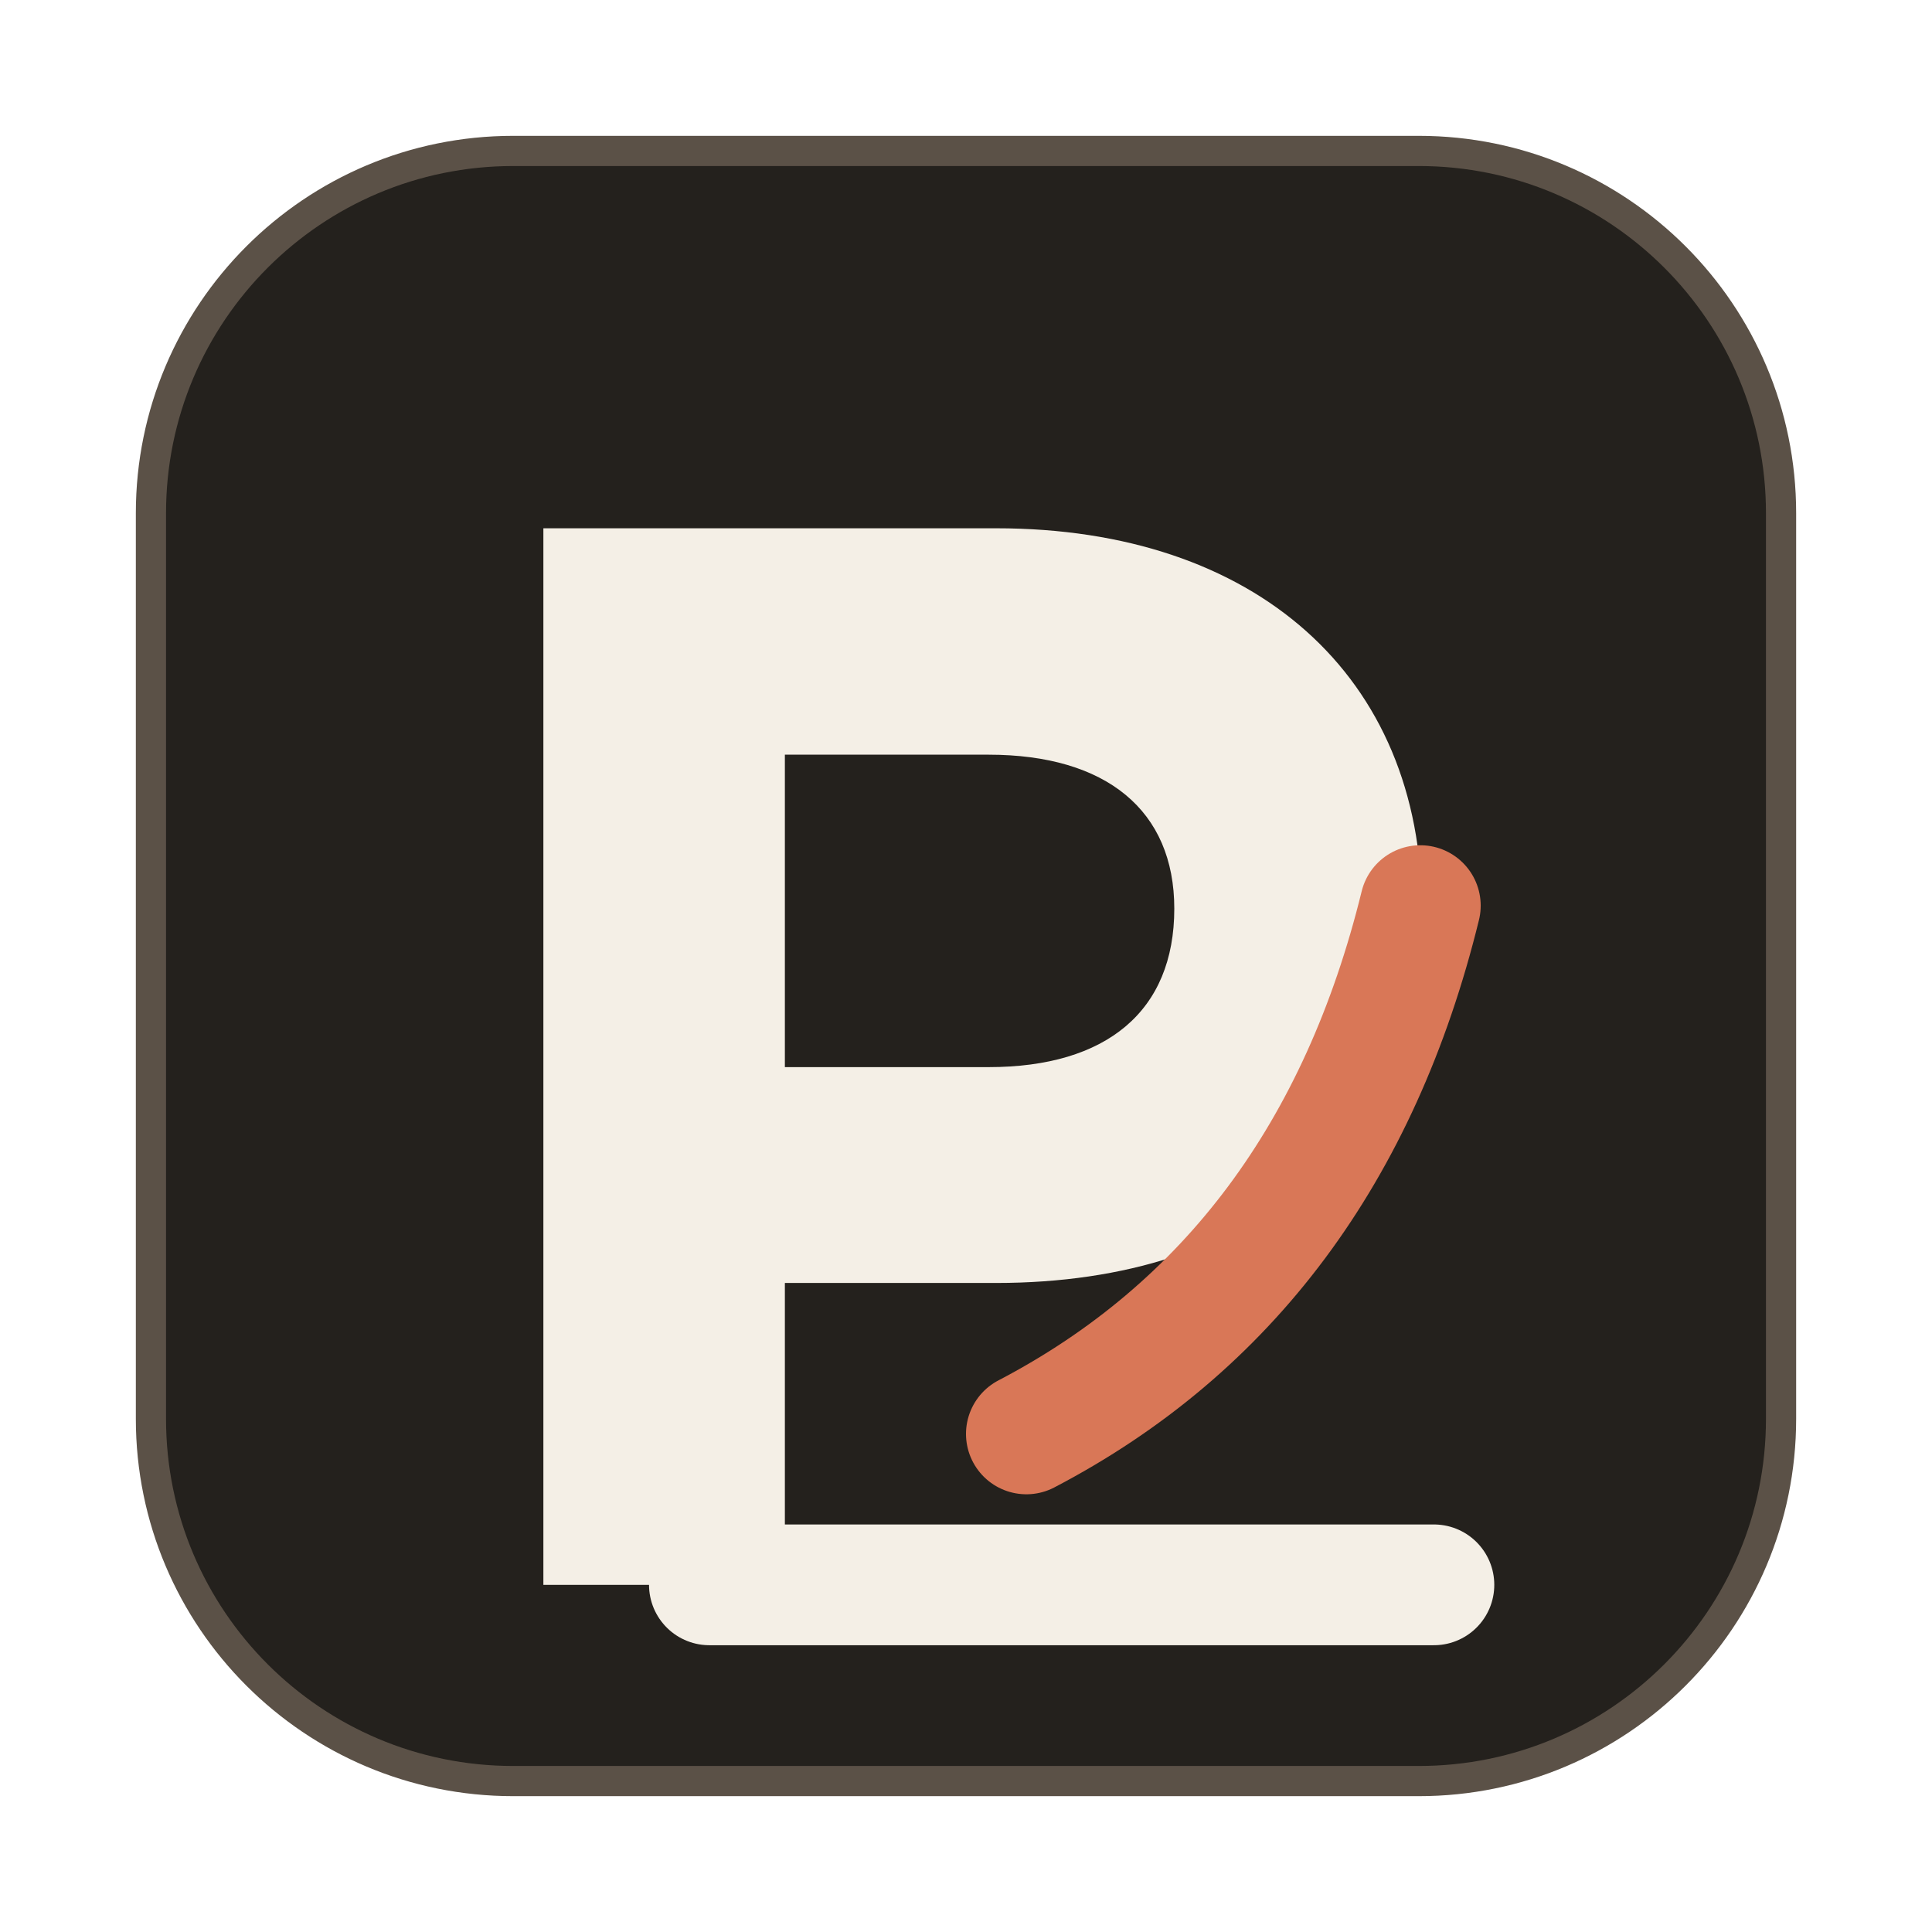
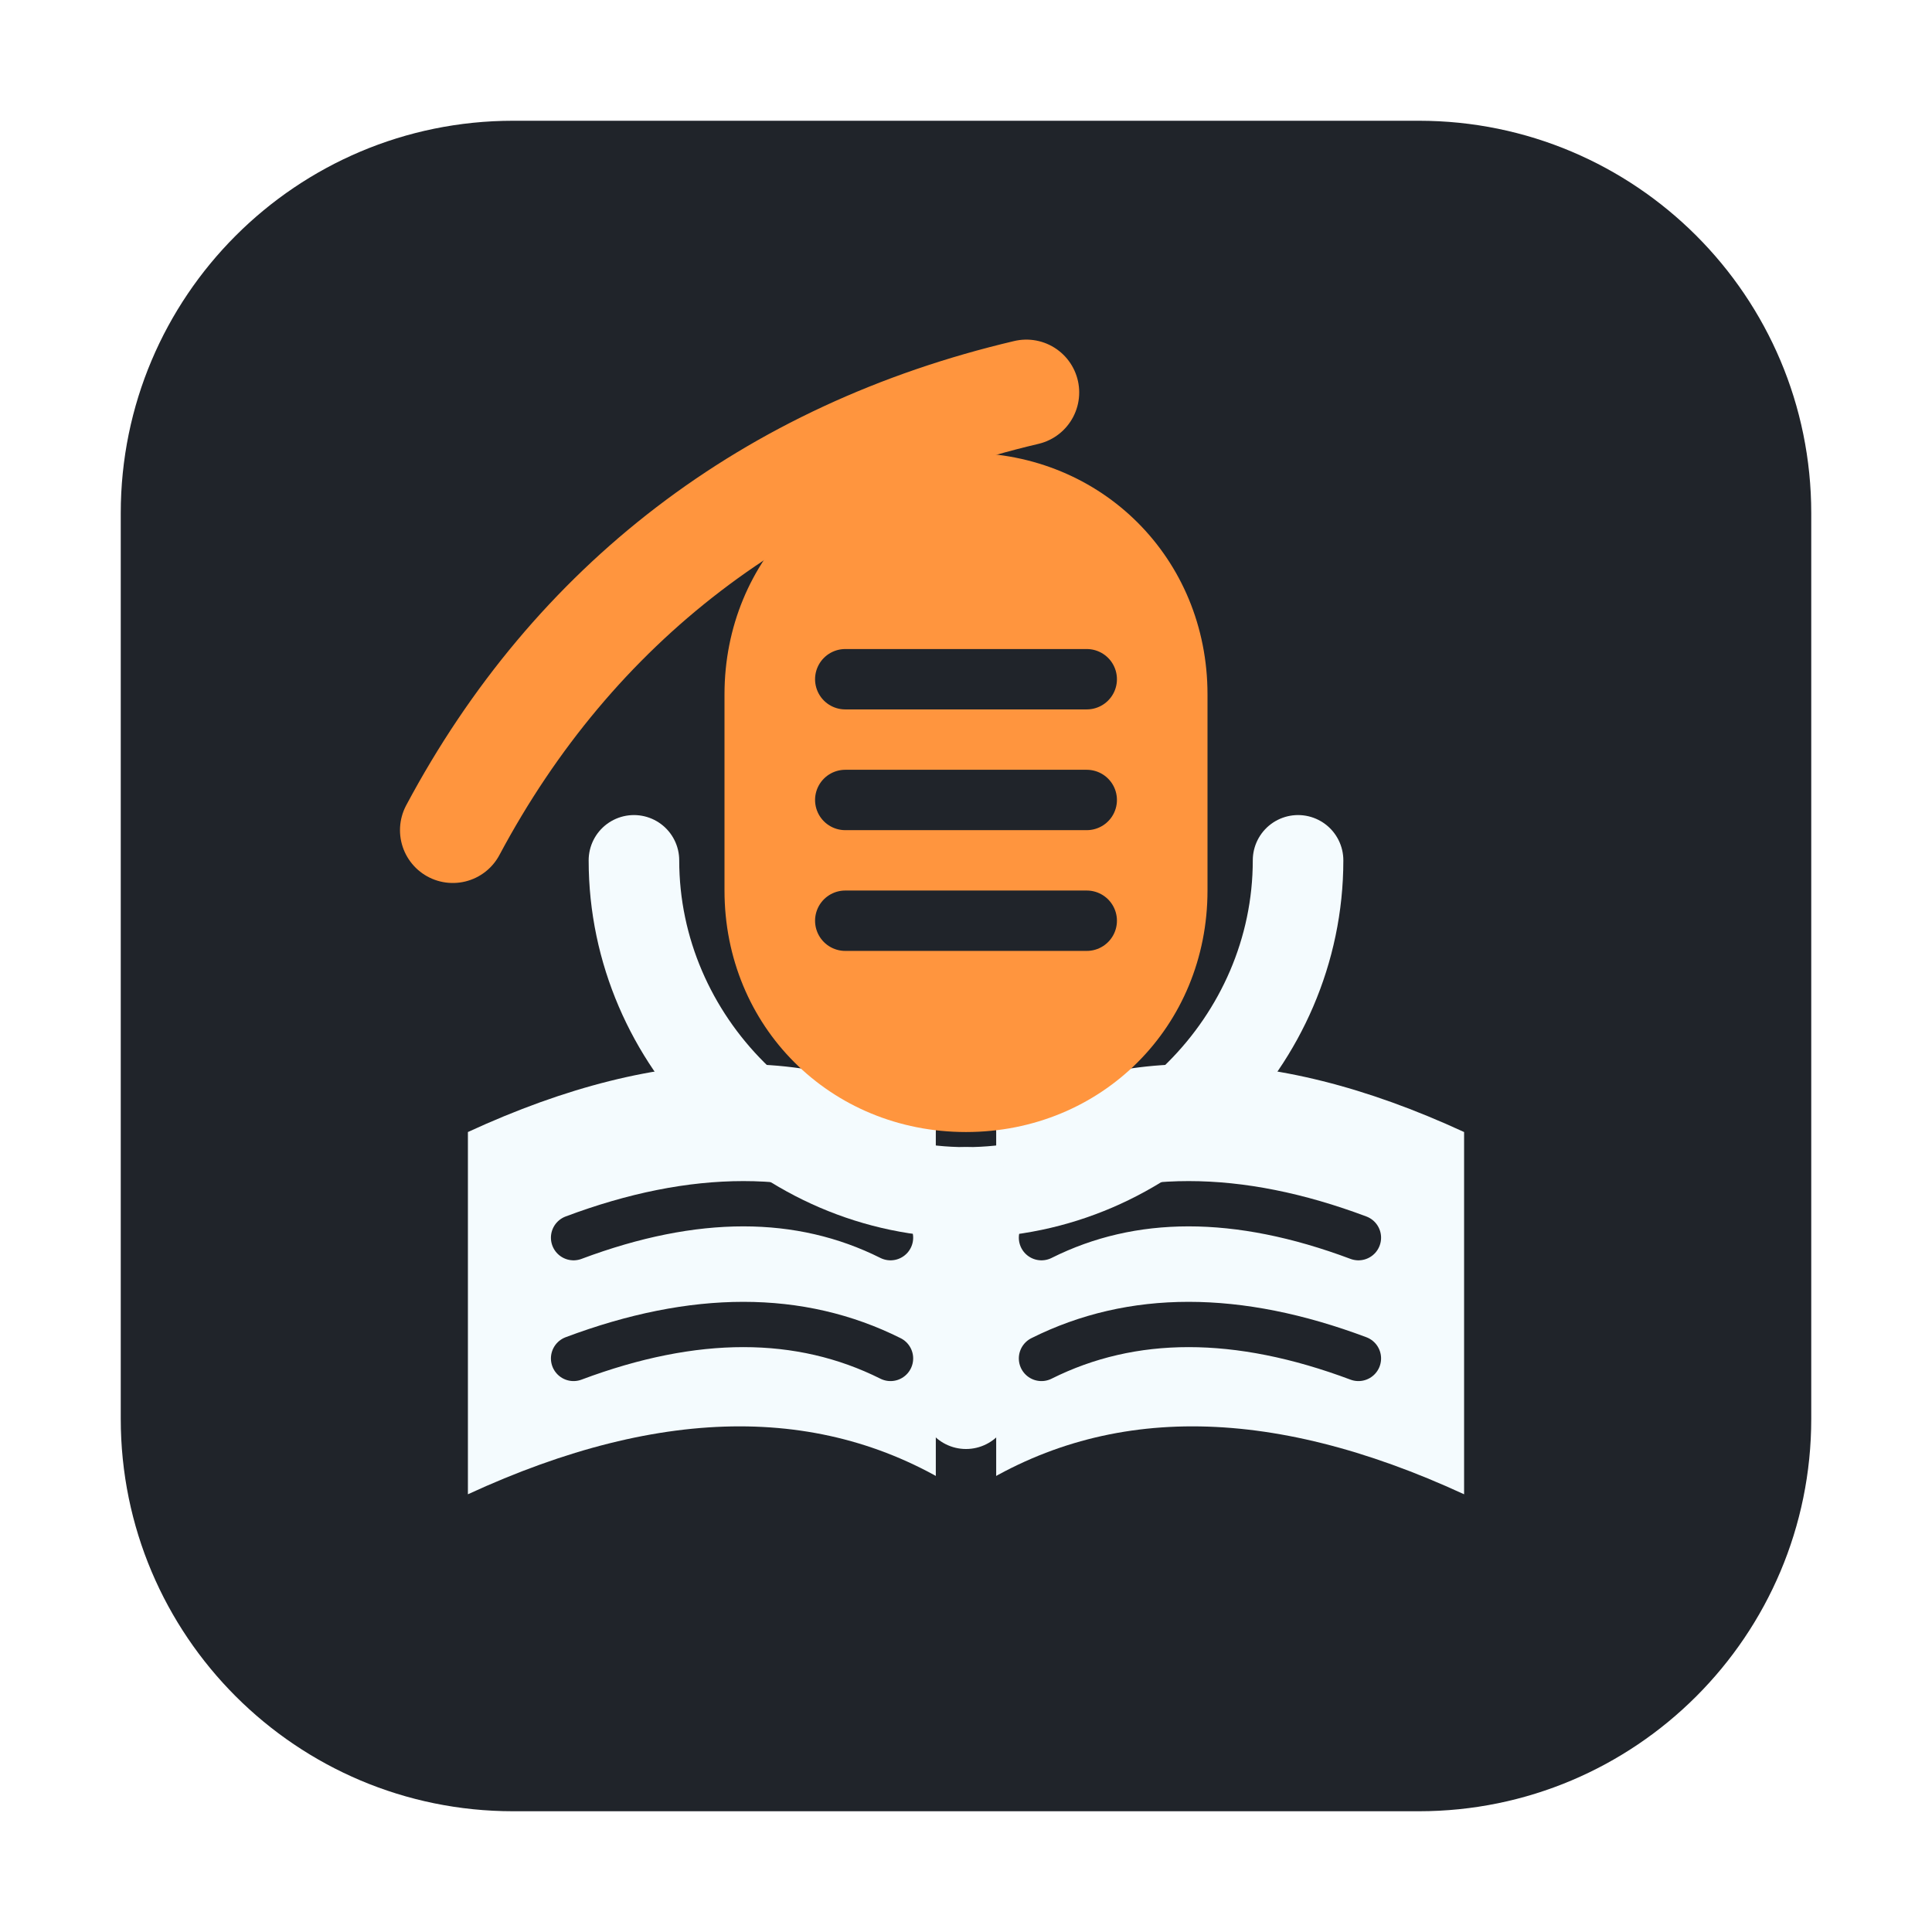
- <svg xmlns="http://www.w3.org/2000/svg" width="128" height="128" viewBox="0 0 128 128" fill="none" role="img" aria-label="Preach Flow mark">
-   <rect x="10" y="10" width="108" height="108" rx="24" fill="#24211D" />
-   <rect x="10" y="10" width="108" height="108" rx="24" stroke="#5B5147" stroke-width="2" />
-   <path d="M36 35h30c17.2 0 28.2 9.8 28.2 25.2S83.2 85 66 85H52v20H36V35Zm16 35.7h13.5c7.8 0 12.3-3.7 12.3-10.5 0-6.5-4.5-10.2-12.3-10.2H52v20.7Z" fill="#F4EFE6" />
-   <path d="M68 95c13.4-7 22.1-18.7 26.1-35" stroke="#D97757" stroke-width="8" stroke-linecap="round" />
-   <path d="M47 105h48" stroke="#F4EFE6" stroke-width="8" stroke-linecap="round" />
+ <svg xmlns="http://www.w3.org/2000/svg" width="128" height="128" viewBox="0 0 128 128" fill="none" role="img" aria-label="Preach Flow logo">
+   <rect x="8" y="8" width="112" height="112" rx="26" fill="#20242A" />
+   <path d="M31 75c13-6 24-6 33 0 9-6 20-6 33 0v24c-13-6-24-6-33 0-9-6-20-6-33 0V75Z" fill="#F4FBFE" />
+   <path d="M64 75v24" stroke="#20242A" stroke-width="4" stroke-linecap="round" />
+   <path d="M38 82c8-3 15-3 21 0M38 90c8-3 15-3 21 0M69 82c6-3 13-3 21 0M69 90c6-3 13-3 21 0" stroke="#20242A" stroke-width="3" stroke-linecap="round" />
+   <path d="M64 30c9 0 16 7 16 16v13c0 9-7 16-16 16s-16-7-16-16V46c0-9 7-16 16-16Z" fill="#FF953E" />
+   <path d="M56 45h16M56 53h16M56 61h16" stroke="#20242A" stroke-width="4" stroke-linecap="round" />
+   <path d="M42 57c0 12 10 22 22 22s22-10 22-22" stroke="#F4FBFE" stroke-width="6" stroke-linecap="round" />
+   <path d="M64 79v14" stroke="#F4FBFE" stroke-width="6" stroke-linecap="round" />
+   <path d="M30 55c8-15 21-25 38-29" stroke="#FF953E" stroke-width="7" stroke-linecap="round" />
</svg>
